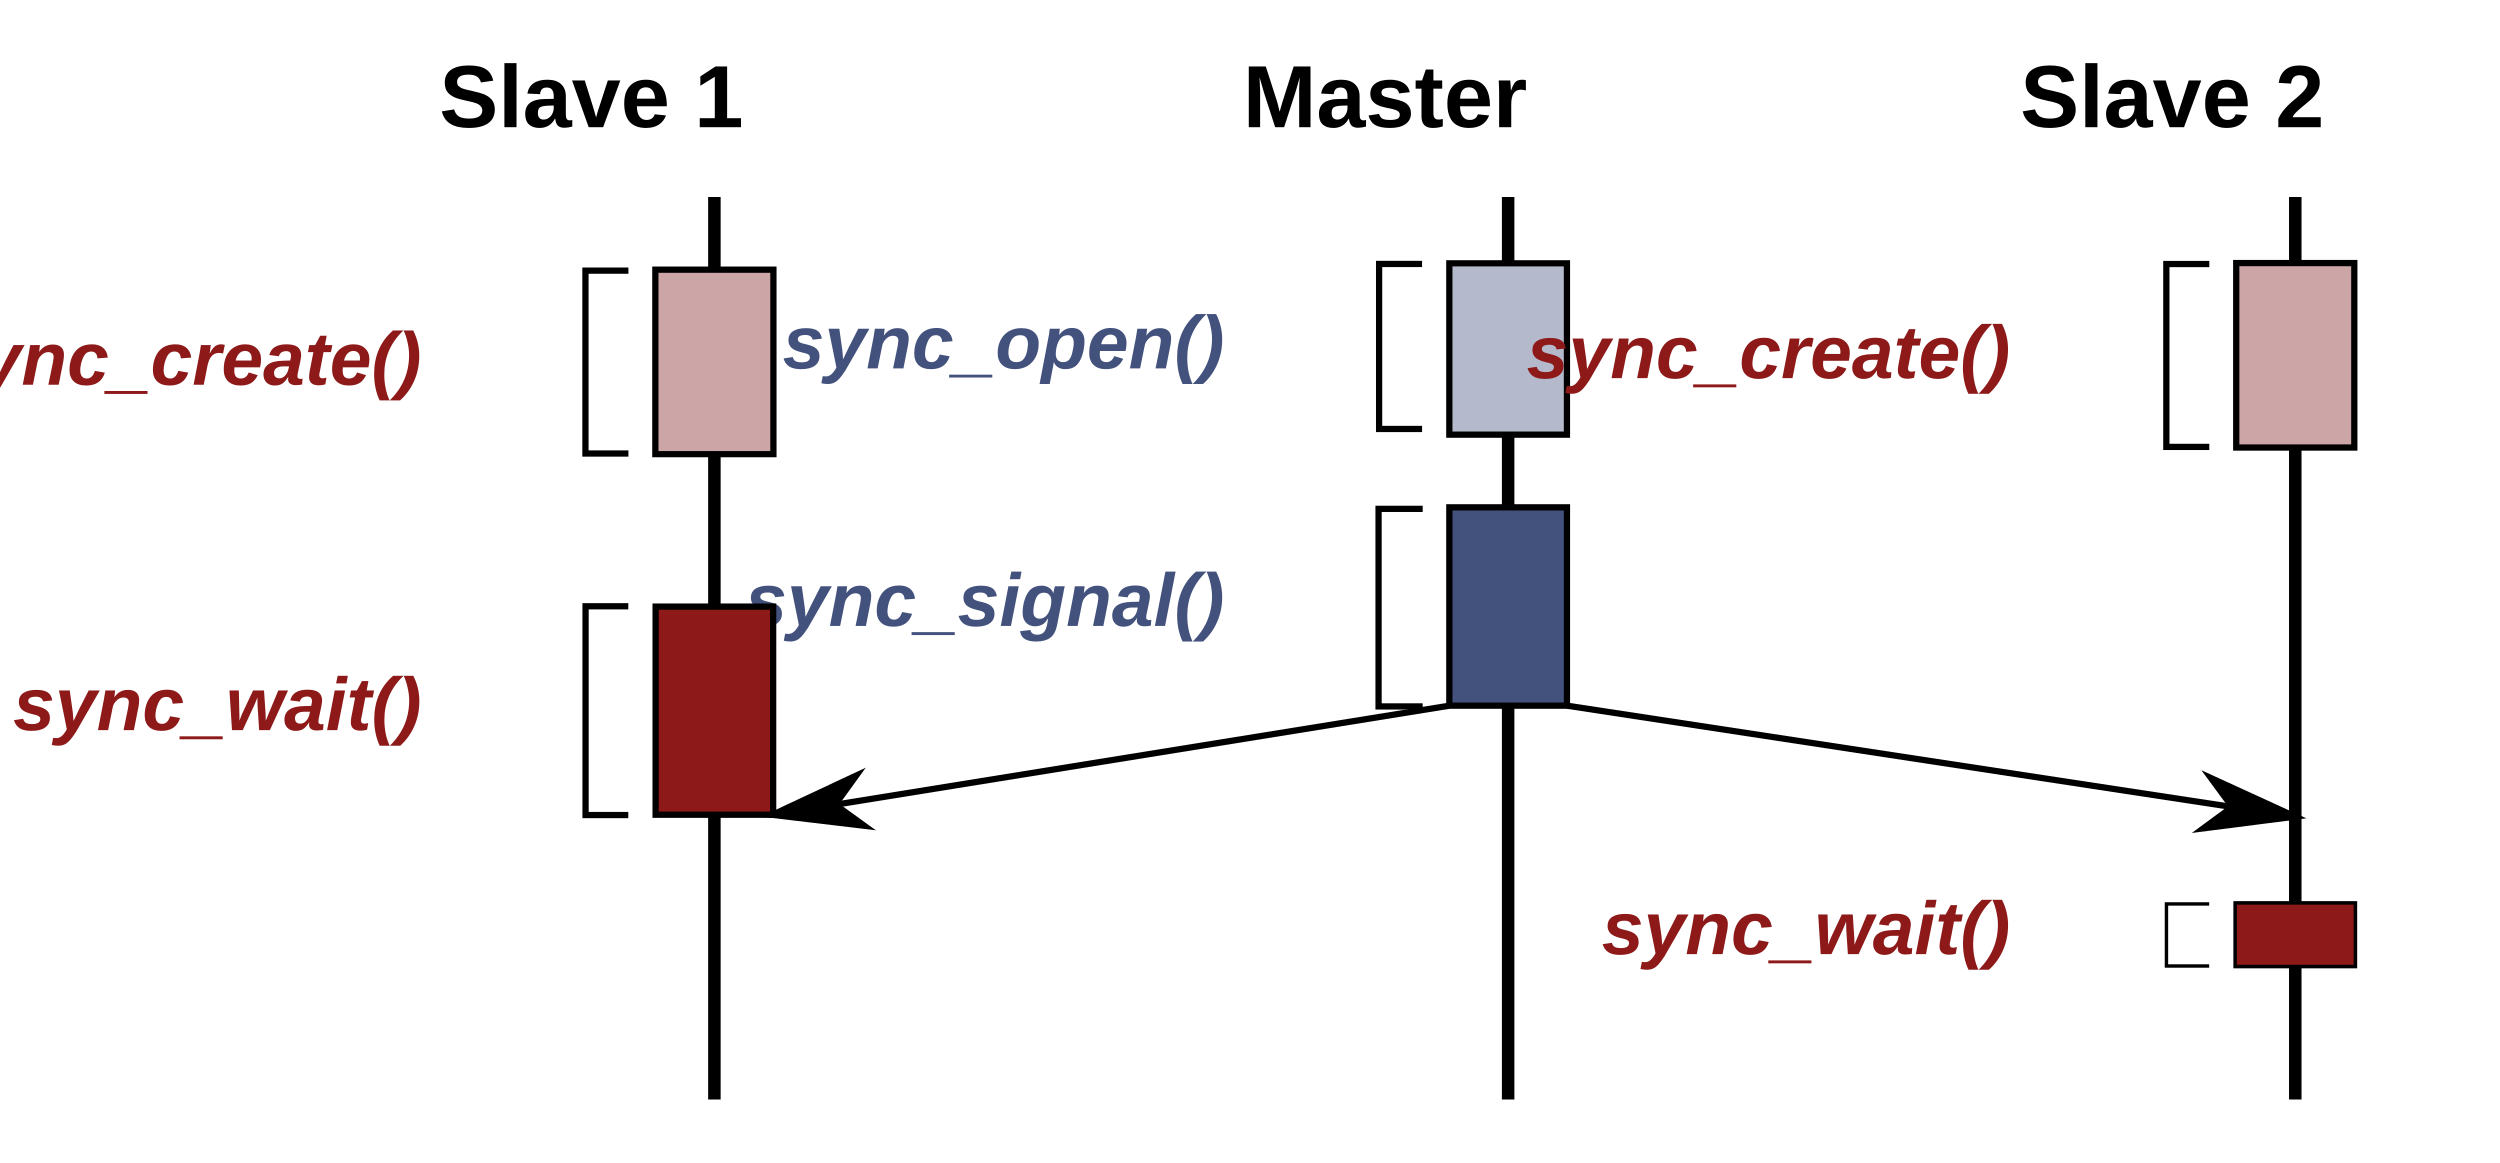
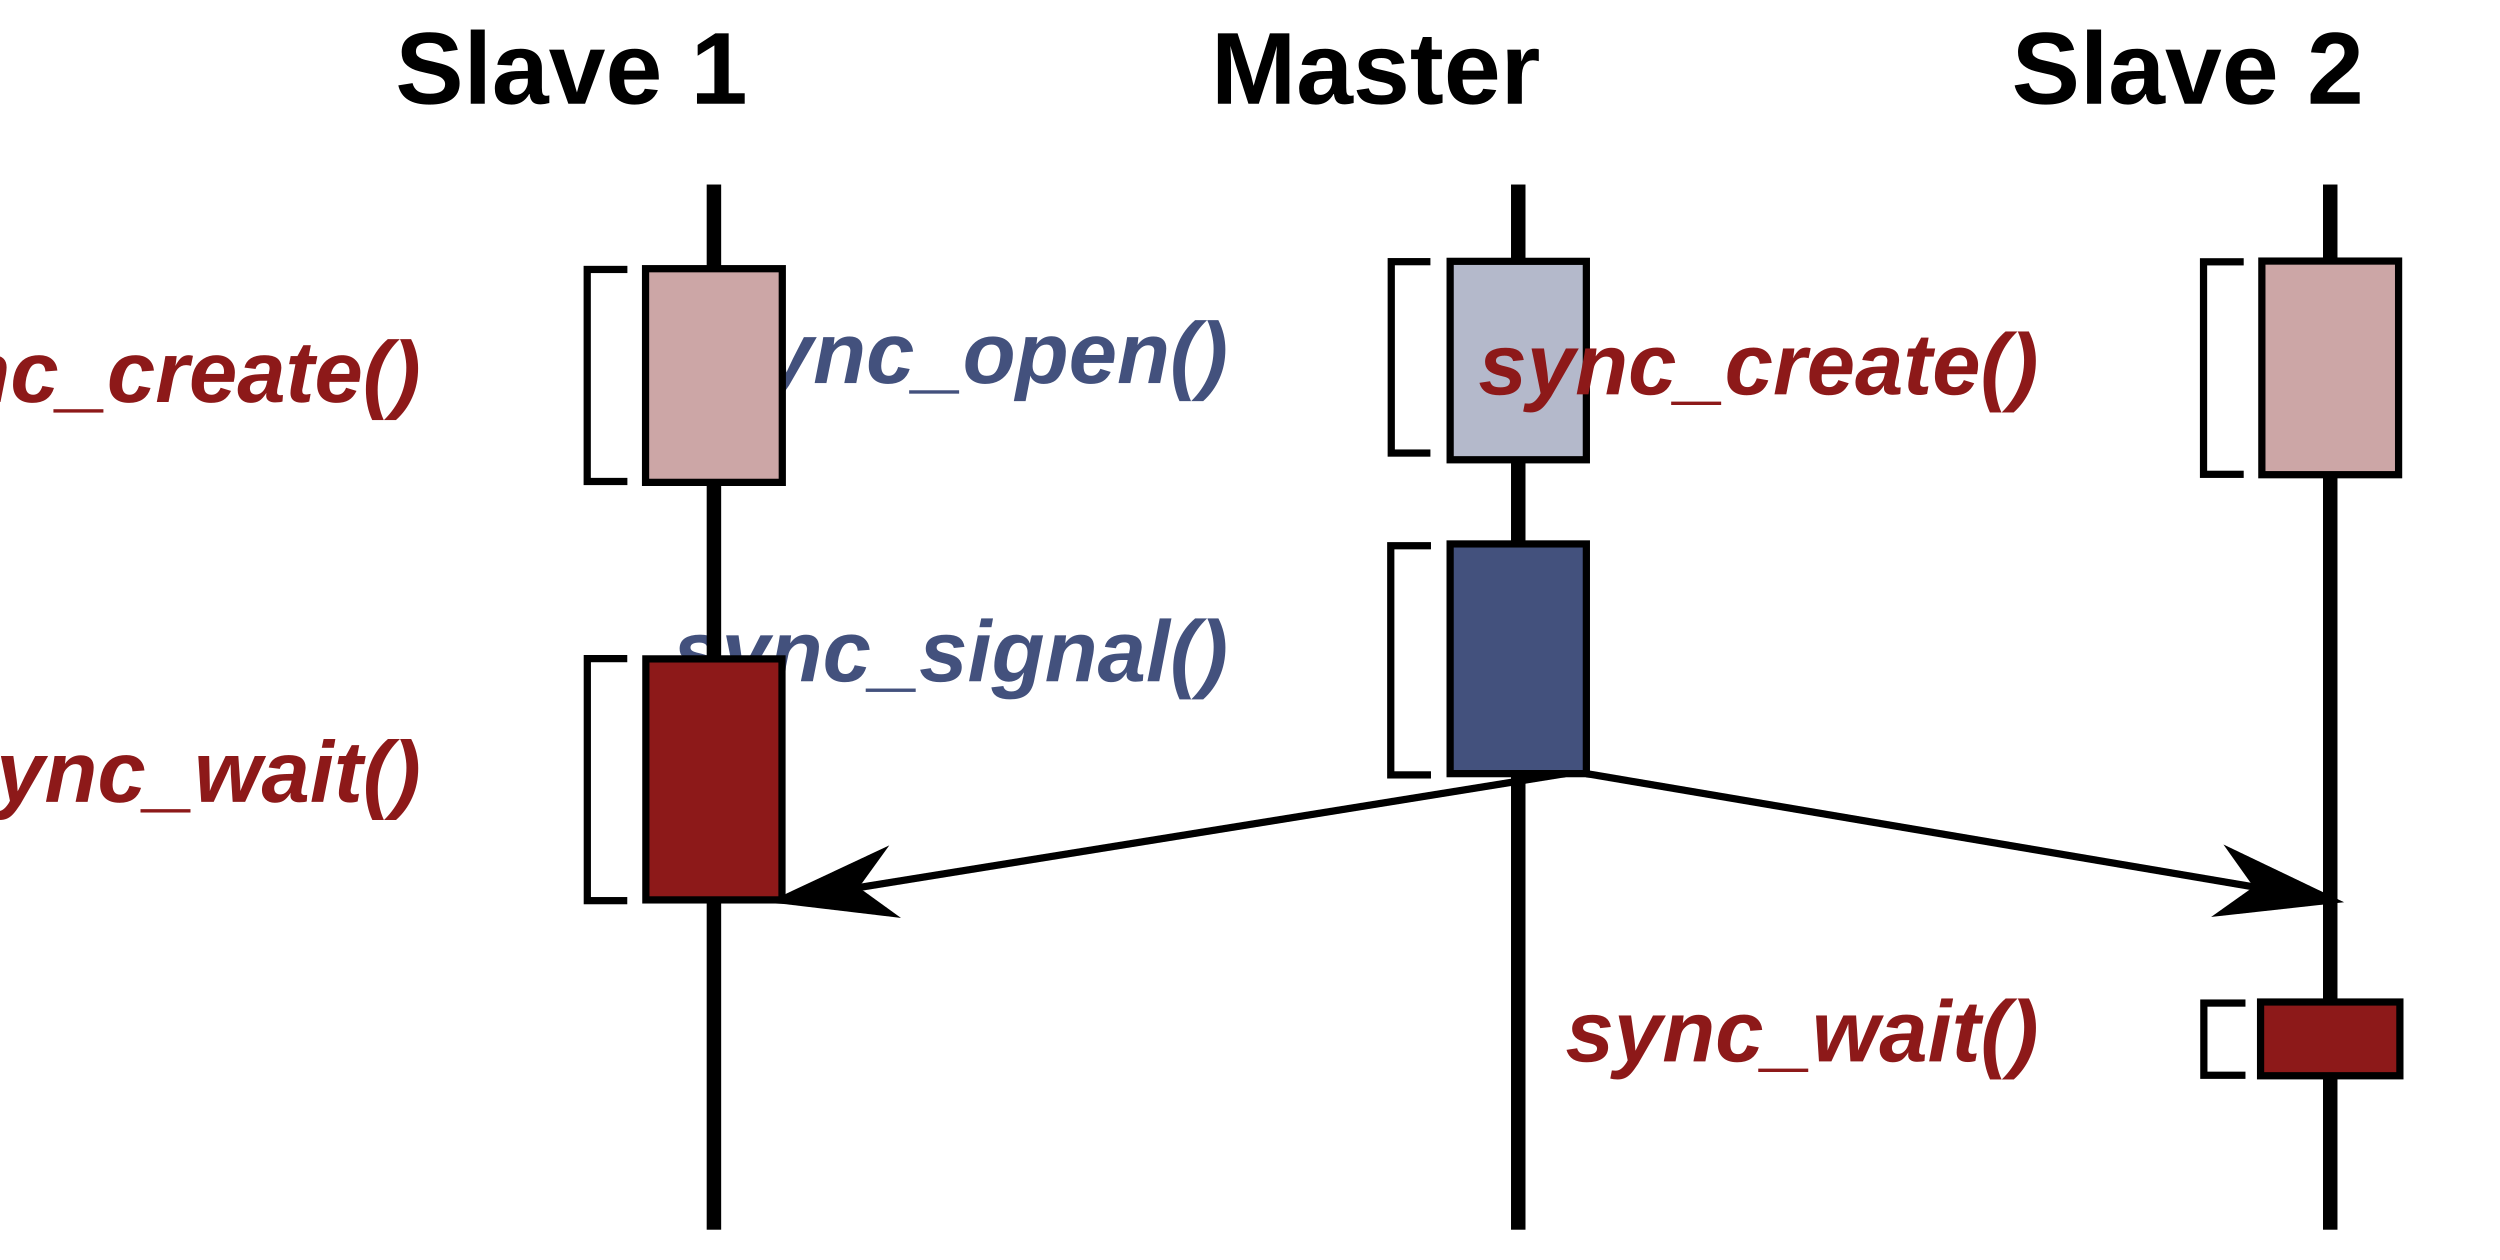
- <svg xmlns="http://www.w3.org/2000/svg" xmlns:ns1="http://www.openswatchbook.org/uri/2009/osb" width="200mm" height="93mm" viewBox="0 0 200 93" version="1.1" id="svg8">
+ <svg xmlns="http://www.w3.org/2000/svg" xmlns:ns1="http://www.openswatchbook.org/uri/2009/osb" width="172.7mm" height="87mm" viewBox="0 0 172.7 87" version="1.1" id="svg8">
  <defs id="defs2">
    <marker orient="auto" refY="0" refX="0" id="marker3397" style="overflow:visible">
      <path id="path3395" d="M 0,0 5,-5 -12.5,0 5,5 Z" style="fill:#000000;fill-opacity:1;fill-rule:evenodd;stroke:#000000;stroke-width:1pt;stroke-opacity:1" transform="matrix(0.8,0,0,0.8,10,0)" />
    </marker>
    <marker style="overflow:visible" id="marker3393" refX="0" refY="0" orient="auto">
      <path transform="matrix(0.8,0,0,0.8,10,0)" style="fill:#000000;fill-opacity:1;fill-rule:evenodd;stroke:#000000;stroke-width:1pt;stroke-opacity:1" d="M 0,0 5,-5 -12.5,0 5,5 Z" id="path3391" />
    </marker>
    <linearGradient id="linearGradient9526" ns1:paint="solid">
      <stop style="stop-color:#ffffff;stop-opacity:1;" offset="0" id="stop9524" />
    </linearGradient>
    <marker style="overflow:visible" id="marker8080" refX="0" refY="0" orient="auto">
      <path transform="scale(0.8)" style="fill:#000000;fill-opacity:1;fill-rule:evenodd;stroke:#000000;stroke-width:1pt;stroke-opacity:1" d="M 5.77,0 -2.88,5 V -5 Z" id="path8078" />
    </marker>
    <marker style="overflow:visible" id="marker7624" refX="0" refY="0" orient="auto">
      <path transform="scale(0.8)" style="fill:#000000;fill-opacity:1;fill-rule:evenodd;stroke:#000000;stroke-width:1pt;stroke-opacity:1" d="M 5.77,0 -2.88,5 V -5 Z" id="path7622" />
    </marker>
    <marker orient="auto" refY="0" refX="0" id="Arrow2Lend" style="overflow:visible">
      <path id="path5519" style="fill:#000000;fill-opacity:1;fill-rule:evenodd;stroke:#000000;stroke-width:0.625;stroke-linejoin:round;stroke-opacity:1" d="M 8.719,4.034 -2.207,0.016 8.719,-4.002 c -1.745,2.372 -1.735,5.617 -6e-7,8.035 z" transform="matrix(-1.1,0,0,-1.1,-1.1,0)" />
    </marker>
    <marker orient="auto" refY="0" refX="0" id="Arrow1Lstart" style="overflow:visible">
      <path id="path5498" d="M 0,0 5,-5 -12.5,0 5,5 Z" style="fill:#000000;fill-opacity:1;fill-rule:evenodd;stroke:#000000;stroke-width:1pt;stroke-opacity:1" transform="matrix(0.8,0,0,0.8,10,0)" />
    </marker>
    <marker orient="auto" refY="0" refX="0" id="Arrow1Lend" style="overflow:visible">
      <path id="path5501" d="M 0,0 5,-5 -12.5,0 5,5 Z" style="fill:#000000;fill-opacity:1;fill-rule:evenodd;stroke:#000000;stroke-width:1pt;stroke-opacity:1" transform="matrix(-0.8,0,0,-0.8,-10,0)" />
    </marker>
    <linearGradient id="linearGradient4715" ns1:paint="solid">
      <stop style="stop-color:#000000;stop-opacity:1;" offset="0" id="stop4713" />
    </linearGradient>
    <linearGradient id="linearGradient4709" ns1:paint="solid">
      <stop style="stop-color:#000000;stop-opacity:1;" offset="0" id="stop4707" />
    </linearGradient>
    <linearGradient id="linearGradient4703" ns1:paint="solid">
      <stop style="stop-color:#000000;stop-opacity:1;" offset="0" id="stop4701" />
    </linearGradient>
    <linearGradient id="linearGradient4627" ns1:paint="solid">
      <stop style="stop-color:#000000;stop-opacity:1;" offset="0" id="stop4625" />
    </linearGradient>
  </defs>
-   <g id="layer1" transform="translate(0,-204)">
-     <g id="g1102" transform="translate(-149.7571,-131.7206)">
-       <path id="path3321" d="M 270.408,351.48 V 423.681" style="fill:none;stroke:#000000;stroke-width:1;stroke-linecap:butt;stroke-linejoin:miter;stroke-miterlimit:4;stroke-dasharray:none;stroke-opacity:1" />
-       <text id="text3325" y="345.897" x="270.195" style="font-style:normal;font-weight:normal;font-size:10.583px;line-height:1.25;font-family:sans-serif;letter-spacing:0px;word-spacing:0px;fill:#000000;fill-opacity:1;stroke:none;stroke-width:0.265" xml:space="preserve">
-         <tspan id="tspan3323" style="font-style:normal;font-variant:normal;font-weight:bold;font-stretch:normal;font-size:7.056px;font-family:Arial;-inkscape-font-specification:'Arial, Bold';font-variant-ligatures:normal;font-variant-caps:normal;font-variant-numeric:normal;font-feature-settings:normal;text-align:center;writing-mode:lr-tb;text-anchor:middle;fill:#000000;fill-opacity:1;stroke-width:0.265" y="345.897" x="270.195">Master</tspan>
+   <g id="layer1" transform="translate(0,-210)">
+     <g id="g9054" transform="translate(-7.833123,2.987958)">
+       <path id="path3321" d="m 112.714,219.759 v 72.201" style="fill:none;stroke:#000000;stroke-width:1;stroke-linecap:butt;stroke-linejoin:miter;stroke-miterlimit:4;stroke-dasharray:none;stroke-opacity:1" />
+       <text id="text3325" y="214.176" x="112.5" style="font-style:normal;font-weight:normal;font-size:10.583px;line-height:1.25;font-family:sans-serif;letter-spacing:0px;word-spacing:0px;fill:#000000;fill-opacity:1;stroke:none;stroke-width:0.265" xml:space="preserve">
+         <tspan id="tspan3323" style="font-style:normal;font-variant:normal;font-weight:bold;font-stretch:normal;font-size:7.056px;font-family:Arial;-inkscape-font-specification:'Arial, Bold';font-variant-ligatures:normal;font-variant-caps:normal;font-variant-numeric:normal;font-feature-settings:normal;text-align:center;writing-mode:lr-tb;text-anchor:middle;fill:#000000;fill-opacity:1;stroke-width:0.265" y="214.176" x="112.5">Master</tspan>
      </text>
-       <rect transform="rotate(90)" y="-275.113" x="356.785" height="9.41" width="13.708" id="rect3327" style="fill:#b4b9cb;fill-opacity:1;fill-rule:nonzero;stroke:#000000;stroke-width:0.5;stroke-linecap:butt;stroke-linejoin:miter;stroke-miterlimit:4;stroke-dasharray:none;stroke-opacity:1;paint-order:normal" />
-       <text xml:space="preserve" style="font-style:normal;font-weight:normal;font-size:10.583px;line-height:1.25;font-family:sans-serif;letter-spacing:0px;word-spacing:0px;fill:#000000;fill-opacity:1;stroke:none;stroke-width:0.265" x="239.67" y="365.191" id="text3331">
-         <tspan x="239.67" y="365.191" style="font-style:italic;font-variant:normal;font-weight:bold;font-stretch:normal;font-size:5.997px;font-family:Arial;-inkscape-font-specification:'Arial, Bold Italic';font-variant-ligatures:normal;font-variant-caps:normal;font-variant-numeric:normal;font-feature-settings:normal;text-align:center;writing-mode:lr-tb;text-anchor:middle;fill:#43517d;fill-opacity:1;stroke-width:0.265" id="tspan3329">sync_open()</tspan>
+       <rect transform="rotate(90)" y="-117.419" x="225.064" height="9.41" width="13.708" id="rect3327" style="fill:#b4b9cb;fill-opacity:1;fill-rule:nonzero;stroke:#000000;stroke-width:0.5;stroke-linecap:butt;stroke-linejoin:miter;stroke-miterlimit:4;stroke-dasharray:none;stroke-opacity:1;paint-order:normal" />
+       <text xml:space="preserve" style="font-style:normal;font-weight:normal;font-size:10.583px;line-height:1.25;font-family:sans-serif;letter-spacing:0px;word-spacing:0px;fill:#000000;fill-opacity:1;stroke:none;stroke-width:0.265" x="84.621" y="233.47" id="text3331">
+         <tspan x="84.621" y="233.47" style="font-style:italic;font-variant:normal;font-weight:bold;font-stretch:normal;font-size:5.997px;font-family:Arial;-inkscape-font-specification:'Arial, Bold Italic';font-variant-ligatures:normal;font-variant-caps:normal;font-variant-numeric:normal;font-feature-settings:normal;text-align:center;writing-mode:lr-tb;text-anchor:middle;fill:#43517d;fill-opacity:1;stroke-width:0.265" id="tspan3329">sync_open()</tspan>
      </text>
-       <text id="text3335" y="385.793" x="238.171" style="font-style:normal;font-weight:normal;font-size:10.583px;line-height:1.25;font-family:sans-serif;letter-spacing:0px;word-spacing:0px;fill:#000000;fill-opacity:1;stroke:none;stroke-width:0.265" xml:space="preserve">
-         <tspan id="tspan3333" style="font-style:italic;font-variant:normal;font-weight:bold;font-stretch:normal;font-size:5.997px;font-family:Arial;-inkscape-font-specification:'Arial, Bold Italic';font-variant-ligatures:normal;font-variant-caps:normal;font-variant-numeric:normal;font-feature-settings:normal;text-align:center;writing-mode:lr-tb;text-anchor:middle;fill:#43517d;fill-opacity:1;stroke-width:0.265" y="385.793" x="238.171">sync_signal()</tspan>
+       <text id="text3335" y="254.073" x="83.122" style="font-style:normal;font-weight:normal;font-size:10.583px;line-height:1.25;font-family:sans-serif;letter-spacing:0px;word-spacing:0px;fill:#000000;fill-opacity:1;stroke:none;stroke-width:0.265" xml:space="preserve">
+         <tspan id="tspan3333" style="font-style:italic;font-variant:normal;font-weight:bold;font-stretch:normal;font-size:5.997px;font-family:Arial;-inkscape-font-specification:'Arial, Bold Italic';font-variant-ligatures:normal;font-variant-caps:normal;font-variant-numeric:normal;font-feature-settings:normal;text-align:center;writing-mode:lr-tb;text-anchor:middle;fill:#43517d;fill-opacity:1;stroke-width:0.265" y="254.073" x="83.122">sync_signal()</tspan>
      </text>
-       <rect style="fill:#43517d;fill-opacity:1;fill-rule:nonzero;stroke:#000000;stroke-width:0.5;stroke-linecap:butt;stroke-linejoin:miter;stroke-miterlimit:4;stroke-dasharray:none;stroke-opacity:1;paint-order:normal" id="rect3337" width="15.866" height="9.411" x="376.308" y="-275.114" transform="rotate(90)" />
-       <path style="fill:none;stroke:#000000;stroke-width:1;stroke-linecap:butt;stroke-linejoin:miter;stroke-miterlimit:4;stroke-dasharray:none;stroke-opacity:1" d="M 333.379,351.48 V 423.681" id="path3339" />
-       <text xml:space="preserve" style="font-style:normal;font-weight:normal;font-size:10.583px;line-height:1.25;font-family:sans-serif;letter-spacing:0px;word-spacing:0px;fill:#000000;fill-opacity:1;stroke:none;stroke-width:0.265" x="333.166" y="345.897" id="text3343">
-         <tspan x="333.166" y="345.897" style="font-style:normal;font-variant:normal;font-weight:bold;font-stretch:normal;font-size:7.056px;font-family:Arial;-inkscape-font-specification:'Arial, Bold';font-variant-ligatures:normal;font-variant-caps:normal;font-variant-numeric:normal;font-feature-settings:normal;text-align:center;writing-mode:lr-tb;text-anchor:middle;fill:#000000;fill-opacity:1;stroke-width:0.265" id="tspan3341">Slave 2</tspan>
+       <rect style="fill:#43517d;fill-opacity:1;fill-rule:nonzero;stroke:#000000;stroke-width:0.5;stroke-linecap:butt;stroke-linejoin:miter;stroke-miterlimit:4;stroke-dasharray:none;stroke-opacity:1;paint-order:normal" id="rect3337" width="15.866" height="9.411" x="244.588" y="-117.419" transform="rotate(90)" />
+       <path style="fill:none;stroke:#000000;stroke-width:1;stroke-linecap:butt;stroke-linejoin:miter;stroke-miterlimit:4;stroke-dasharray:none;stroke-opacity:1" d="m 168.806,219.759 v 72.201" id="path3339" />
+       <text xml:space="preserve" style="font-style:normal;font-weight:normal;font-size:10.583px;line-height:1.25;font-family:sans-serif;letter-spacing:0px;word-spacing:0px;fill:#000000;fill-opacity:1;stroke:none;stroke-width:0.265" x="168.592" y="214.176" id="text3343">
+         <tspan x="168.592" y="214.176" style="font-style:normal;font-variant:normal;font-weight:bold;font-stretch:normal;font-size:7.056px;font-family:Arial;-inkscape-font-specification:'Arial, Bold';font-variant-ligatures:normal;font-variant-caps:normal;font-variant-numeric:normal;font-feature-settings:normal;text-align:center;writing-mode:lr-tb;text-anchor:middle;fill:#000000;fill-opacity:1;stroke-width:0.265" id="tspan3341">Slave 2</tspan>
      </text>
-       <rect style="fill:#cca6a6;fill-opacity:1;fill-rule:nonzero;stroke:#000000;stroke-width:0.5;stroke-linecap:butt;stroke-linejoin:miter;stroke-miterlimit:4;stroke-dasharray:none;stroke-opacity:1;paint-order:normal" id="rect3345" width="14.758" height="9.446" x="356.766" y="-338.102" transform="rotate(90)" />
-       <text id="text3349" y="365.971" x="300.863" style="font-style:normal;font-weight:normal;font-size:10.583px;line-height:1.25;font-family:sans-serif;letter-spacing:0px;word-spacing:0px;fill:#8d1919;fill-opacity:1;stroke:none;stroke-width:0.265" xml:space="preserve">
-         <tspan id="tspan3347" style="font-style:italic;font-variant:normal;font-weight:bold;font-stretch:normal;font-size:5.997px;font-family:Arial;-inkscape-font-specification:'Arial, Bold Italic';font-variant-ligatures:normal;font-variant-caps:normal;font-variant-numeric:normal;font-feature-settings:normal;text-align:center;writing-mode:lr-tb;text-anchor:middle;fill:#8d1919;fill-opacity:1;stroke-width:0.265" y="365.971" x="300.863">sync_create()</tspan>
+       <rect style="fill:#cca6a6;fill-opacity:1;fill-rule:nonzero;stroke:#000000;stroke-width:0.5;stroke-linecap:butt;stroke-linejoin:miter;stroke-miterlimit:4;stroke-dasharray:none;stroke-opacity:1;paint-order:normal" id="rect3345" width="14.758" height="9.446" x="225.046" y="-173.528" transform="rotate(90)" />
+       <text id="text3349" y="234.251" x="138.935" style="font-style:normal;font-weight:normal;font-size:10.583px;line-height:1.25;font-family:sans-serif;letter-spacing:0px;word-spacing:0px;fill:#8d1919;fill-opacity:1;stroke:none;stroke-width:0.265" xml:space="preserve">
+         <tspan id="tspan3347" style="font-style:italic;font-variant:normal;font-weight:bold;font-stretch:normal;font-size:5.997px;font-family:Arial;-inkscape-font-specification:'Arial, Bold Italic';font-variant-ligatures:normal;font-variant-caps:normal;font-variant-numeric:normal;font-feature-settings:normal;text-align:center;writing-mode:lr-tb;text-anchor:middle;fill:#8d1919;fill-opacity:1;stroke-width:0.265" y="234.251" x="138.935">sync_create()</tspan>
      </text>
-       <text xml:space="preserve" style="font-style:normal;font-weight:normal;font-size:10.583px;line-height:1.25;font-family:sans-serif;letter-spacing:0px;word-spacing:0px;fill:#8d1919;fill-opacity:1;stroke:none;stroke-width:0.265" x="303.873" y="412.051" id="text3353">
-         <tspan x="303.873" y="412.051" style="font-style:italic;font-variant:normal;font-weight:bold;font-stretch:normal;font-size:5.997px;font-family:Arial;-inkscape-font-specification:'Arial, Bold Italic';font-variant-ligatures:normal;font-variant-caps:normal;font-variant-numeric:normal;font-feature-settings:normal;text-align:center;writing-mode:lr-tb;text-anchor:middle;fill:#8d1919;fill-opacity:1;stroke-width:0.265" id="tspan3351">sync_wait()</tspan>
+       <text xml:space="preserve" style="font-style:normal;font-weight:normal;font-size:10.583px;line-height:1.25;font-family:sans-serif;letter-spacing:0px;word-spacing:0px;fill:#8d1919;fill-opacity:1;stroke:none;stroke-width:0.265" x="141.945" y="280.33" id="text3353">
+         <tspan x="141.945" y="280.33" style="font-style:italic;font-variant:normal;font-weight:bold;font-stretch:normal;font-size:5.997px;font-family:Arial;-inkscape-font-specification:'Arial, Bold Italic';font-variant-ligatures:normal;font-variant-caps:normal;font-variant-numeric:normal;font-feature-settings:normal;text-align:center;writing-mode:lr-tb;text-anchor:middle;fill:#8d1919;fill-opacity:1;stroke-width:0.265" id="tspan3351">sync_wait()</tspan>
      </text>
-       <rect transform="rotate(90)" y="-338.191" x="407.952" height="9.624" width="5.094" id="rect3355" style="fill:#8d1919;fill-opacity:1;fill-rule:nonzero;stroke:#000000;stroke-width:0.28;stroke-linecap:butt;stroke-linejoin:miter;stroke-miterlimit:4;stroke-dasharray:none;stroke-opacity:1;paint-order:normal" />
-       <path style="fill:none;stroke:#000000;stroke-width:0.5;stroke-linecap:butt;stroke-linejoin:miter;stroke-miterlimit:4;stroke-dasharray:none;stroke-opacity:1" d="m 263.572,392.235 h -3.53 v -15.806 h 3.53" id="path3357" />
-       <path id="path3359" d="m 263.523,370.038 h -3.437 v -13.201 h 3.437" style="fill:none;stroke:#000000;stroke-width:0.5;stroke-linecap:butt;stroke-linejoin:miter;stroke-miterlimit:4;stroke-dasharray:none;stroke-opacity:1" />
-       <path style="fill:none;stroke:#000000;stroke-width:0.5;stroke-linecap:butt;stroke-linejoin:miter;stroke-miterlimit:4;stroke-dasharray:none;stroke-opacity:1" d="m 326.501,371.473 h -3.437 v -14.63 h 3.437" id="path3361" />
-       <path id="path3363" d="m 326.491,413.001 h -3.418 v -4.965 h 3.418" style="fill:none;stroke:#000000;stroke-width:0.273;stroke-linecap:butt;stroke-linejoin:miter;stroke-miterlimit:4;stroke-dasharray:none;stroke-opacity:1" />
-       <path style="fill:none;stroke:#000000;stroke-width:0.5;stroke-linecap:butt;stroke-linejoin:miter;stroke-miterlimit:4;stroke-dasharray:none;stroke-opacity:1;marker-start:url(#marker3393)" d="m 333.309,401.04 -58.195,-8.865" id="path3365" />
-       <path id="path3367" d="M 206.908,351.48 V 423.681" style="fill:none;stroke:#000000;stroke-width:1;stroke-linecap:butt;stroke-linejoin:miter;stroke-miterlimit:4;stroke-dasharray:none;stroke-opacity:1" />
-       <text id="text3371" y="345.897" x="206.695" style="font-style:normal;font-weight:normal;font-size:10.583px;line-height:1.25;font-family:sans-serif;letter-spacing:0px;word-spacing:0px;fill:#000000;fill-opacity:1;stroke:none;stroke-width:0.265" xml:space="preserve">
-         <tspan id="tspan3369" style="font-style:normal;font-variant:normal;font-weight:bold;font-stretch:normal;font-size:7.056px;font-family:Arial;-inkscape-font-specification:'Arial, Bold';font-variant-ligatures:normal;font-variant-caps:normal;font-variant-numeric:normal;font-feature-settings:normal;text-align:center;writing-mode:lr-tb;text-anchor:middle;fill:#000000;fill-opacity:1;stroke-width:0.265" y="345.897" x="206.695">Slave 1</tspan>
+       <rect transform="rotate(90)" y="-173.617" x="276.231" height="9.624" width="5.094" id="rect3355" style="fill:#8d1919;fill-opacity:1;fill-rule:nonzero;stroke:#000000;stroke-width:0.5;stroke-linecap:butt;stroke-linejoin:miter;stroke-miterlimit:4;stroke-dasharray:none;stroke-opacity:1;paint-order:normal" />
+       <path style="fill:none;stroke:#000000;stroke-width:0.5;stroke-linecap:butt;stroke-linejoin:miter;stroke-miterlimit:4;stroke-dasharray:none;stroke-opacity:1" d="m 106.685,260.542 h -2.778 v -15.831 h 2.778" id="path3357" />
+       <path id="path3359" d="m 106.646,238.31 h -2.705 v -13.222 h 2.705" style="fill:none;stroke:#000000;stroke-width:0.5;stroke-linecap:butt;stroke-linejoin:miter;stroke-miterlimit:4;stroke-dasharray:none;stroke-opacity:1" />
+       <path style="fill:none;stroke:#000000;stroke-width:0.5;stroke-linecap:butt;stroke-linejoin:miter;stroke-miterlimit:4;stroke-dasharray:none;stroke-opacity:1" d="m 162.828,239.778 h -2.775 v -14.68 h 2.775" id="path3361" />
+       <path id="path3363" d="m 162.95,281.291 h -2.875 v -4.987 h 2.875" style="fill:none;stroke:#000000;stroke-width:0.5;stroke-linecap:butt;stroke-linejoin:miter;stroke-miterlimit:4;stroke-dasharray:none;stroke-opacity:1" />
+       <path style="fill:none;stroke:#000000;stroke-width:0.5;stroke-linecap:butt;stroke-linejoin:miter;stroke-miterlimit:4;stroke-dasharray:none;stroke-opacity:1;marker-start:url(#marker3393)" d="m 168.806,269.177 -51.386,-8.723" id="path3365" />
+       <path id="path3367" d="m 57.151,219.759 v 72.201" style="fill:none;stroke:#000000;stroke-width:1;stroke-linecap:butt;stroke-linejoin:miter;stroke-miterlimit:4;stroke-dasharray:none;stroke-opacity:1" />
+       <text id="text3371" y="214.176" x="56.938" style="font-style:normal;font-weight:normal;font-size:10.583px;line-height:1.25;font-family:sans-serif;letter-spacing:0px;word-spacing:0px;fill:#000000;fill-opacity:1;stroke:none;stroke-width:0.265" xml:space="preserve">
+         <tspan id="tspan3369" style="font-style:normal;font-variant:normal;font-weight:bold;font-stretch:normal;font-size:7.056px;font-family:Arial;-inkscape-font-specification:'Arial, Bold';font-variant-ligatures:normal;font-variant-caps:normal;font-variant-numeric:normal;font-feature-settings:normal;text-align:center;writing-mode:lr-tb;text-anchor:middle;fill:#000000;fill-opacity:1;stroke-width:0.265" y="214.176" x="56.938">Slave 1</tspan>
      </text>
-       <rect transform="rotate(90)" y="-211.631" x="357.296" height="9.446" width="14.758" id="rect3373" style="fill:#cca6a6;fill-opacity:1;fill-rule:nonzero;stroke:#000000;stroke-width:0.5;stroke-linecap:butt;stroke-linejoin:miter;stroke-miterlimit:4;stroke-dasharray:none;stroke-opacity:1;paint-order:normal" />
-       <text xml:space="preserve" style="font-style:normal;font-weight:normal;font-size:10.583px;line-height:1.25;font-family:sans-serif;letter-spacing:0px;word-spacing:0px;fill:#8d1919;fill-opacity:1;stroke:none;stroke-width:0.265" x="173.763" y="366.5" id="text3377">
-         <tspan x="173.763" y="366.5" style="font-style:italic;font-variant:normal;font-weight:bold;font-stretch:normal;font-size:5.997px;font-family:Arial;-inkscape-font-specification:'Arial, Bold Italic';font-variant-ligatures:normal;font-variant-caps:normal;font-variant-numeric:normal;font-feature-settings:normal;text-align:center;writing-mode:lr-tb;text-anchor:middle;fill:#8d1919;fill-opacity:1;stroke-width:0.265" id="tspan3375">sync_create()</tspan>
+       <rect transform="rotate(90)" y="-61.874" x="225.575" height="9.446" width="14.758" id="rect3373" style="fill:#cca6a6;fill-opacity:1;fill-rule:nonzero;stroke:#000000;stroke-width:0.5;stroke-linecap:butt;stroke-linejoin:miter;stroke-miterlimit:4;stroke-dasharray:none;stroke-opacity:1;paint-order:normal" />
+       <text xml:space="preserve" style="font-style:normal;font-weight:normal;font-size:10.583px;line-height:1.25;font-family:sans-serif;letter-spacing:0px;word-spacing:0px;fill:#8d1919;fill-opacity:1;stroke:none;stroke-width:0.265" x="27.181" y="234.78" id="text3377">
+         <tspan x="27.181" y="234.78" style="font-style:italic;font-variant:normal;font-weight:bold;font-stretch:normal;font-size:5.997px;font-family:Arial;-inkscape-font-specification:'Arial, Bold Italic';font-variant-ligatures:normal;font-variant-caps:normal;font-variant-numeric:normal;font-feature-settings:normal;text-align:center;writing-mode:lr-tb;text-anchor:middle;fill:#8d1919;fill-opacity:1;stroke-width:0.265" id="tspan3375">sync_create()</tspan>
      </text>
-       <text id="text3381" y="394.126" x="176.774" style="font-style:normal;font-weight:normal;font-size:10.583px;line-height:1.25;font-family:sans-serif;letter-spacing:0px;word-spacing:0px;fill:#8d1919;fill-opacity:1;stroke:none;stroke-width:0.265" xml:space="preserve">
-         <tspan id="tspan3379" style="font-style:italic;font-variant:normal;font-weight:bold;font-stretch:normal;font-size:5.997px;font-family:Arial;-inkscape-font-specification:'Arial, Bold Italic';font-variant-ligatures:normal;font-variant-caps:normal;font-variant-numeric:normal;font-feature-settings:normal;text-align:center;writing-mode:lr-tb;text-anchor:middle;fill:#8d1919;fill-opacity:1;stroke-width:0.265" y="394.126" x="176.774">sync_wait()</tspan>
+       <text id="text3381" y="262.405" x="30.192" style="font-style:normal;font-weight:normal;font-size:10.583px;line-height:1.25;font-family:sans-serif;letter-spacing:0px;word-spacing:0px;fill:#8d1919;fill-opacity:1;stroke:none;stroke-width:0.265" xml:space="preserve">
+         <tspan id="tspan3379" style="font-style:italic;font-variant:normal;font-weight:bold;font-stretch:normal;font-size:5.997px;font-family:Arial;-inkscape-font-specification:'Arial, Bold Italic';font-variant-ligatures:normal;font-variant-caps:normal;font-variant-numeric:normal;font-feature-settings:normal;text-align:center;writing-mode:lr-tb;text-anchor:middle;fill:#8d1919;fill-opacity:1;stroke-width:0.265" y="262.405" x="30.192">sync_wait()</tspan>
      </text>
-       <rect style="fill:#8d1919;fill-opacity:1;fill-rule:nonzero;stroke:#000000;stroke-width:0.5;stroke-linecap:butt;stroke-linejoin:miter;stroke-miterlimit:4;stroke-dasharray:none;stroke-opacity:1;paint-order:normal" id="rect3383" width="16.648" height="9.404" x="384.25" y="-211.61" transform="rotate(90)" />
-       <path id="path3385" d="M 200.03,372.002 H 196.593 V 357.372 h 3.437" style="fill:none;stroke:#000000;stroke-width:0.5;stroke-linecap:butt;stroke-linejoin:miter;stroke-miterlimit:4;stroke-dasharray:none;stroke-opacity:1" />
-       <path style="fill:none;stroke:#000000;stroke-width:0.5;stroke-linecap:butt;stroke-linejoin:miter;stroke-miterlimit:4;stroke-dasharray:none;stroke-opacity:1" d="m 200.02,400.924 h -3.418 v -16.701 h 3.418" id="path3387" />
-       <path id="path3389" d="m 211.61,400.898 54.093,-8.723" style="fill:none;stroke:#000000;stroke-width:0.5;stroke-linecap:butt;stroke-linejoin:miter;stroke-miterlimit:4;stroke-dasharray:none;stroke-opacity:1;marker-start:url(#marker3397)" />
+       <rect style="fill:#8d1919;fill-opacity:1;fill-rule:nonzero;stroke:#000000;stroke-width:0.5;stroke-linecap:butt;stroke-linejoin:miter;stroke-miterlimit:4;stroke-dasharray:none;stroke-opacity:1;paint-order:normal" id="rect3383" width="16.648" height="9.404" x="252.529" y="-61.853" transform="rotate(90)" />
+       <path id="path3385" d="m 51.173,240.273 h -2.775 v -14.647 h 2.775" style="fill:none;stroke:#000000;stroke-width:0.5;stroke-linecap:butt;stroke-linejoin:miter;stroke-miterlimit:4;stroke-dasharray:none;stroke-opacity:1" />
+       <path style="fill:none;stroke:#000000;stroke-width:0.5;stroke-linecap:butt;stroke-linejoin:miter;stroke-miterlimit:4;stroke-dasharray:none;stroke-opacity:1" d="m 51.165,269.229 h -2.76 v -16.72 h 2.76" id="path3387" />
+       <path id="path3389" d="m 61.853,269.177 54.093,-8.723" style="fill:none;stroke:#000000;stroke-width:0.5;stroke-linecap:butt;stroke-linejoin:miter;stroke-miterlimit:4;stroke-dasharray:none;stroke-opacity:1;marker-start:url(#marker3397)" />
    </g>
  </g>
</svg>
